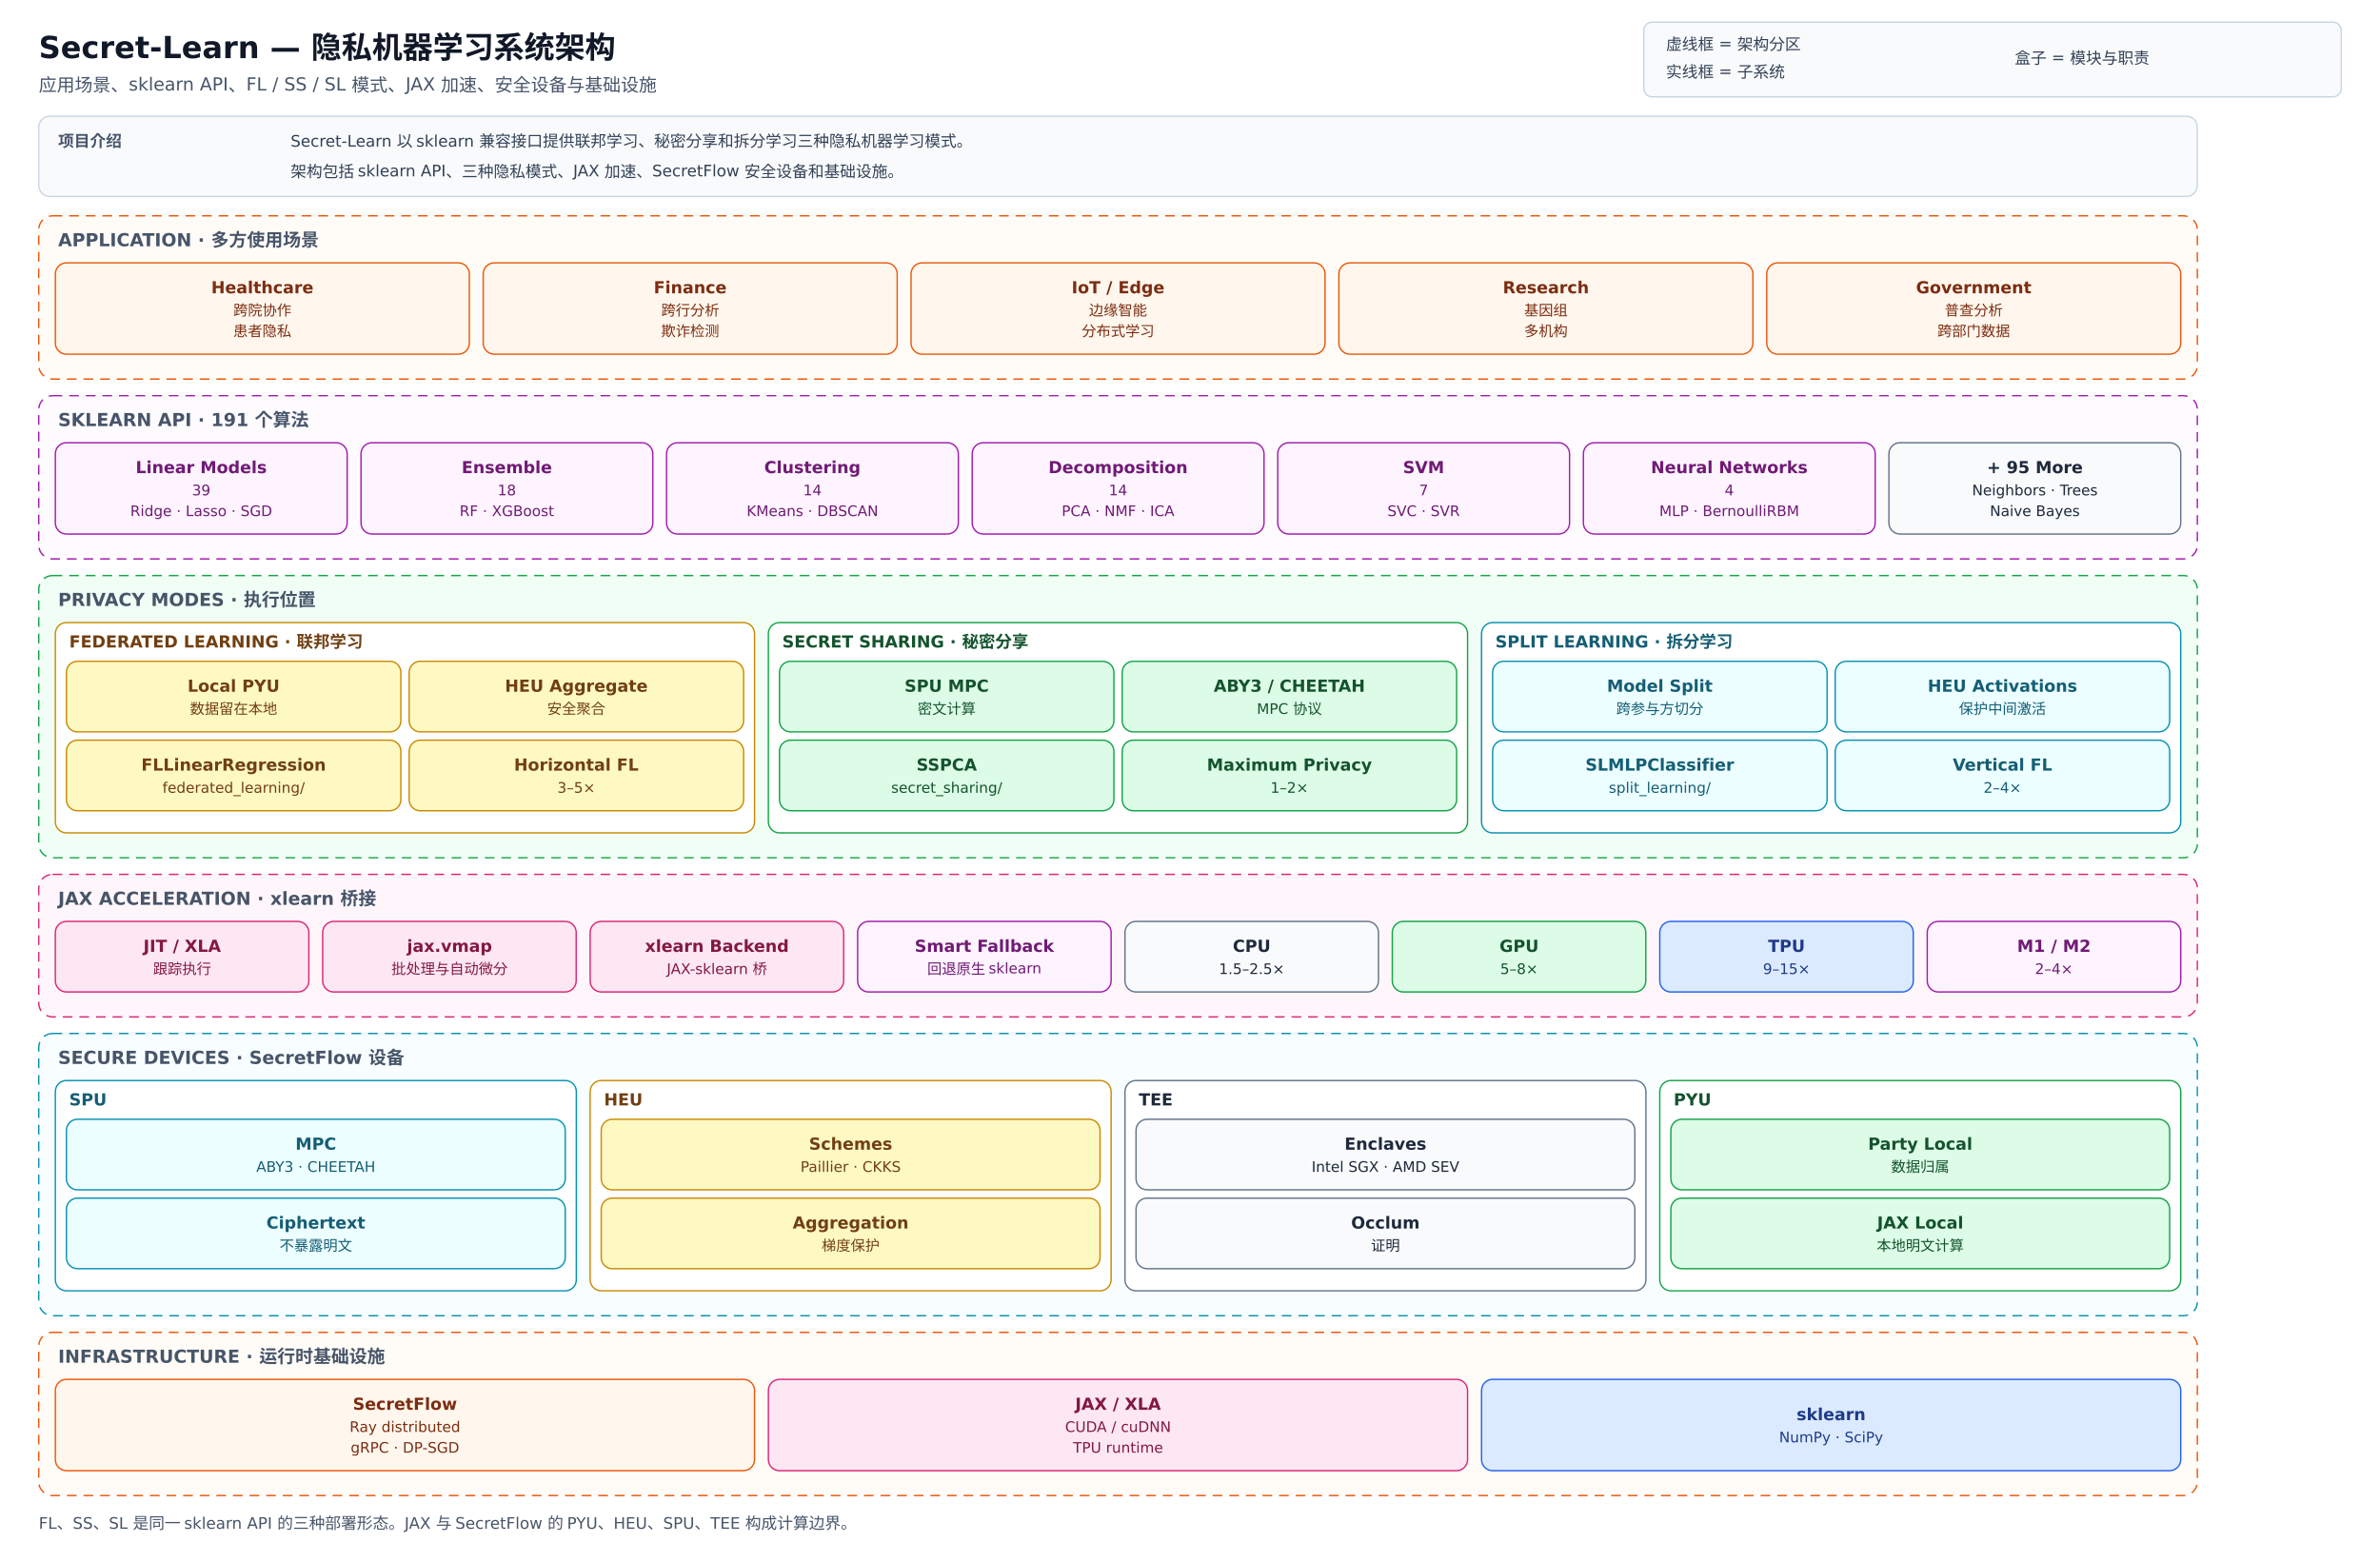
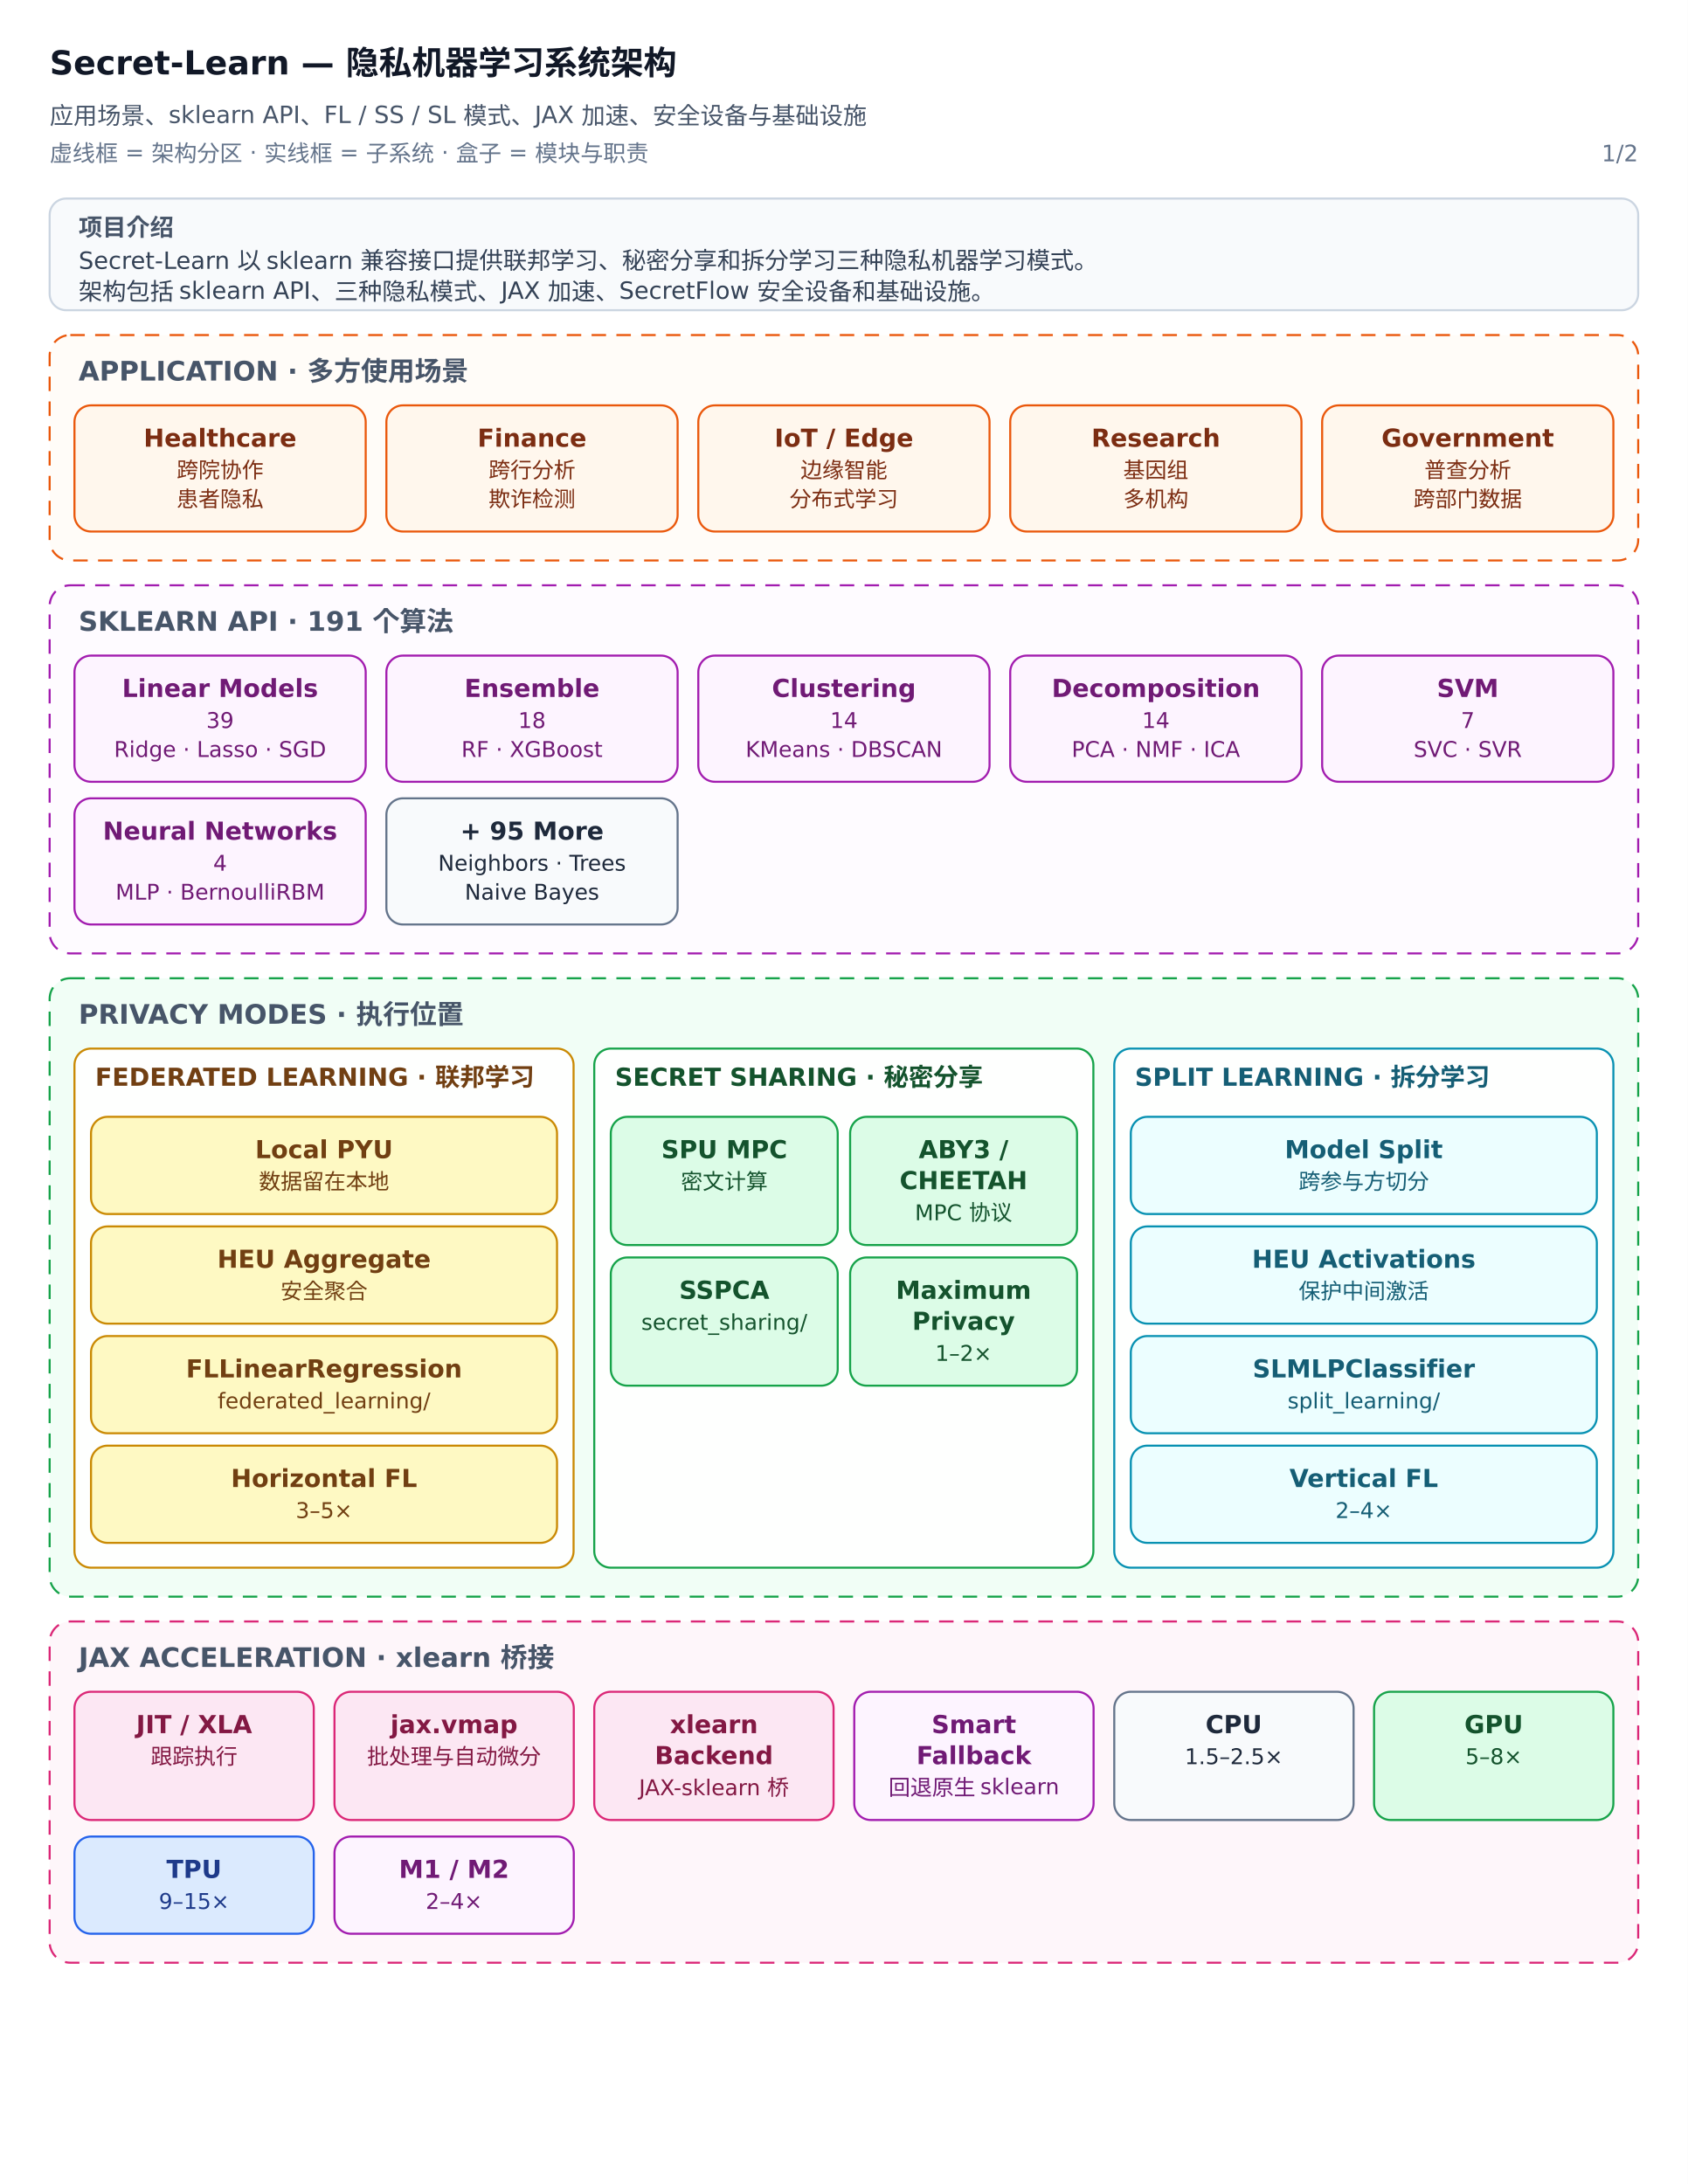
- <svg xmlns="http://www.w3.org/2000/svg" viewBox="0 0 1720 1129" font-family="WenQuanYi Micro Hei, DejaVu Sans, sans-serif">
-   <rect x="0" y="0" width="1720" height="1129" fill="#ffffff" />
-   <text x="28" y="42" font-size="22" fill="#111827" font-weight="700" text-anchor="start">Secret-Learn — 隐私机器学习系统架构</text>
-   <text x="28" y="66" font-size="13" fill="#475569" font-weight="400" text-anchor="start">应用场景、sklearn API、FL / SS / SL 模式、JAX 加速、安全设备与基础设施</text>
-   <rect x="1188" y="16" width="504" height="54" rx="6" fill="#f8fafc" stroke="#cbd5e1" />
-   <text x="1204" y="36" font-size="11.5" fill="#334155" font-weight="400" text-anchor="start">虚线框 = 架构分区</text>
-   <text x="1204" y="56" font-size="11.5" fill="#334155" font-weight="400" text-anchor="start">实线框 = 子系统</text>
-   <text x="1456" y="46" font-size="11.5" fill="#334155" font-weight="400" text-anchor="start">盒子 = 模块与职责</text>
-   <rect x="28" y="84" width="1560" height="58" rx="8" fill="#f8fafc" stroke="#cbd5e1" />
-   <text x="42" y="106" font-size="11.5" fill="#475569" font-weight="700" text-anchor="start">项目介绍</text>
-   <text x="210" y="106" font-size="11.5" fill="#334155" font-weight="400" text-anchor="start">Secret-Learn 以 sklearn 兼容接口提供联邦学习、秘密分享和拆分学习三种隐私机器学习模式。</text>
-   <text x="210" y="128" font-size="11.5" fill="#334155" font-weight="400" text-anchor="start">架构包括 sklearn API、三种隐私模式、JAX 加速、SecretFlow 安全设备和基础设施。</text>
-   <rect x="28" y="156" width="1560" height="118" rx="10" fill="#fff7ed" fill-opacity="0.38" stroke="#ea580c" stroke-dasharray="7,5" />
-   <text x="42" y="178" font-size="13" fill="#475569" font-weight="700" text-anchor="start">APPLICATION · 多方使用场景</text>
-   <rect x="40.0" y="190.0" width="299.2" height="66.0" rx="8" fill="#fff7ed" stroke="#ea580c" />
-   <text x="189.6" y="212.0" font-size="12" fill="#7c2d12" font-weight="700" text-anchor="middle">Healthcare</text>
-   <text x="189.6" y="228.0" font-size="10.5" fill="#7c2d12" font-weight="400" text-anchor="middle">跨院协作</text>
-   <text x="189.6" y="243.0" font-size="10.5" fill="#7c2d12" font-weight="400" text-anchor="middle">患者隐私</text>
-   <rect x="349.2" y="190.0" width="299.2" height="66.0" rx="8" fill="#fff7ed" stroke="#ea580c" />
-   <text x="498.8" y="212.0" font-size="12" fill="#7c2d12" font-weight="700" text-anchor="middle">Finance</text>
-   <text x="498.8" y="228.0" font-size="10.5" fill="#7c2d12" font-weight="400" text-anchor="middle">跨行分析</text>
-   <text x="498.8" y="243.0" font-size="10.5" fill="#7c2d12" font-weight="400" text-anchor="middle">欺诈检测</text>
-   <rect x="658.4" y="190.0" width="299.2" height="66.0" rx="8" fill="#fff7ed" stroke="#ea580c" />
-   <text x="808.0" y="212.0" font-size="12" fill="#7c2d12" font-weight="700" text-anchor="middle">IoT / Edge</text>
-   <text x="808.0" y="228.0" font-size="10.5" fill="#7c2d12" font-weight="400" text-anchor="middle">边缘智能</text>
-   <text x="808.0" y="243.0" font-size="10.5" fill="#7c2d12" font-weight="400" text-anchor="middle">分布式学习</text>
-   <rect x="967.6" y="190.0" width="299.2" height="66.0" rx="8" fill="#fff7ed" stroke="#ea580c" />
-   <text x="1117.2" y="212.0" font-size="12" fill="#7c2d12" font-weight="700" text-anchor="middle">Research</text>
-   <text x="1117.2" y="228.0" font-size="10.5" fill="#7c2d12" font-weight="400" text-anchor="middle">基因组</text>
-   <text x="1117.2" y="243.0" font-size="10.5" fill="#7c2d12" font-weight="400" text-anchor="middle">多机构</text>
-   <rect x="1276.8" y="190.0" width="299.2" height="66.0" rx="8" fill="#fff7ed" stroke="#ea580c" />
-   <text x="1426.4" y="212.0" font-size="12" fill="#7c2d12" font-weight="700" text-anchor="middle">Government</text>
-   <text x="1426.4" y="228.0" font-size="10.5" fill="#7c2d12" font-weight="400" text-anchor="middle">普查分析</text>
-   <text x="1426.4" y="243.0" font-size="10.5" fill="#7c2d12" font-weight="400" text-anchor="middle">跨部门数据</text>
-   <rect x="28" y="286" width="1560" height="118" rx="10" fill="#fdf4ff" fill-opacity="0.38" stroke="#a21caf" stroke-dasharray="7,5" />
-   <text x="42" y="308" font-size="13" fill="#475569" font-weight="700" text-anchor="start">SKLEARN API · 191 个算法</text>
-   <rect x="40.0" y="320.0" width="210.9" height="66.0" rx="8" fill="#fdf4ff" stroke="#a21caf" />
-   <text x="145.429" y="342.0" font-size="12" fill="#701a75" font-weight="700" text-anchor="middle">Linear Models</text>
-   <text x="145.429" y="358.0" font-size="10.5" fill="#701a75" font-weight="400" text-anchor="middle">39</text>
-   <text x="145.429" y="373.0" font-size="10.5" fill="#701a75" font-weight="400" text-anchor="middle">Ridge · Lasso · SGD</text>
-   <rect x="260.9" y="320.0" width="210.9" height="66.0" rx="8" fill="#fdf4ff" stroke="#a21caf" />
-   <text x="366.286" y="342.0" font-size="12" fill="#701a75" font-weight="700" text-anchor="middle">Ensemble</text>
-   <text x="366.286" y="358.0" font-size="10.5" fill="#701a75" font-weight="400" text-anchor="middle">18</text>
-   <text x="366.286" y="373.0" font-size="10.5" fill="#701a75" font-weight="400" text-anchor="middle">RF · XGBoost</text>
-   <rect x="481.7" y="320.0" width="210.9" height="66.0" rx="8" fill="#fdf4ff" stroke="#a21caf" />
-   <text x="587.143" y="342.0" font-size="12" fill="#701a75" font-weight="700" text-anchor="middle">Clustering</text>
-   <text x="587.143" y="358.0" font-size="10.5" fill="#701a75" font-weight="400" text-anchor="middle">14</text>
-   <text x="587.143" y="373.0" font-size="10.5" fill="#701a75" font-weight="400" text-anchor="middle">KMeans · DBSCAN</text>
-   <rect x="702.6" y="320.0" width="210.9" height="66.0" rx="8" fill="#fdf4ff" stroke="#a21caf" />
-   <text x="808.0" y="342.0" font-size="12" fill="#701a75" font-weight="700" text-anchor="middle">Decomposition</text>
-   <text x="808.0" y="358.0" font-size="10.5" fill="#701a75" font-weight="400" text-anchor="middle">14</text>
-   <text x="808.0" y="373.0" font-size="10.5" fill="#701a75" font-weight="400" text-anchor="middle">PCA · NMF · ICA</text>
-   <rect x="923.4" y="320.0" width="210.9" height="66.0" rx="8" fill="#fdf4ff" stroke="#a21caf" />
-   <text x="1028.857" y="342.0" font-size="12" fill="#701a75" font-weight="700" text-anchor="middle">SVM</text>
-   <text x="1028.857" y="358.0" font-size="10.5" fill="#701a75" font-weight="400" text-anchor="middle">7</text>
-   <text x="1028.857" y="373.0" font-size="10.5" fill="#701a75" font-weight="400" text-anchor="middle">SVC · SVR</text>
-   <rect x="1144.3" y="320.0" width="210.9" height="66.0" rx="8" fill="#fdf4ff" stroke="#a21caf" />
-   <text x="1249.714" y="342.0" font-size="12" fill="#701a75" font-weight="700" text-anchor="middle">Neural Networks</text>
-   <text x="1249.714" y="358.0" font-size="10.5" fill="#701a75" font-weight="400" text-anchor="middle">4</text>
-   <text x="1249.714" y="373.0" font-size="10.5" fill="#701a75" font-weight="400" text-anchor="middle">MLP · BernoulliRBM</text>
-   <rect x="1365.1" y="320.0" width="210.9" height="66.0" rx="8" fill="#f8fafc" stroke="#64748b" />
-   <text x="1470.571" y="342.0" font-size="12" fill="#1e293b" font-weight="700" text-anchor="middle">+ 95 More</text>
-   <text x="1470.571" y="358.0" font-size="10.5" fill="#1e293b" font-weight="400" text-anchor="middle">Neighbors · Trees</text>
-   <text x="1470.571" y="373.0" font-size="10.5" fill="#1e293b" font-weight="400" text-anchor="middle">Naive Bayes</text>
-   <rect x="28" y="416" width="1560" height="204" rx="10" fill="#dcfce7" fill-opacity="0.38" stroke="#16a34a" stroke-dasharray="7,5" />
-   <text x="42" y="438" font-size="13" fill="#475569" font-weight="700" text-anchor="start">PRIVACY MODES · 执行位置</text>
-   <rect x="40.0" y="450.0" width="505.3" height="152.0" rx="8" fill="#ffffff" fill-opacity="0.94" stroke="#ca8a04" />
-   <text x="50.0" y="468" font-size="12" fill="#713f12" font-weight="700" text-anchor="start">FEDERATED LEARNING · 联邦学习</text>
-   <rect x="48.0" y="478.0" width="241.7" height="51.0" rx="8" fill="#fef9c3" stroke="#ca8a04" />
-   <text x="168.833" y="500.0" font-size="12" fill="#713f12" font-weight="700" text-anchor="middle">Local PYU</text>
-   <text x="168.833" y="516.0" font-size="10.5" fill="#713f12" font-weight="400" text-anchor="middle">数据留在本地</text>
-   <rect x="295.7" y="478.0" width="241.7" height="51.0" rx="8" fill="#fef9c3" stroke="#ca8a04" />
-   <text x="416.5" y="500.0" font-size="12" fill="#713f12" font-weight="700" text-anchor="middle">HEU Aggregate</text>
-   <text x="416.5" y="516.0" font-size="10.5" fill="#713f12" font-weight="400" text-anchor="middle">安全聚合</text>
-   <rect x="48.0" y="535.0" width="241.7" height="51.0" rx="8" fill="#fef9c3" stroke="#ca8a04" />
-   <text x="168.833" y="557.0" font-size="12" fill="#713f12" font-weight="700" text-anchor="middle">FLLinearRegression</text>
-   <text x="168.833" y="573.0" font-size="10.5" fill="#713f12" font-weight="400" text-anchor="middle">federated_learning/</text>
-   <rect x="295.7" y="535.0" width="241.7" height="51.0" rx="8" fill="#fef9c3" stroke="#ca8a04" />
-   <text x="416.5" y="557.0" font-size="12" fill="#713f12" font-weight="700" text-anchor="middle">Horizontal FL</text>
-   <text x="416.5" y="573.0" font-size="10.5" fill="#713f12" font-weight="400" text-anchor="middle">3–5×</text>
-   <rect x="555.3" y="450.0" width="505.3" height="152.0" rx="8" fill="#ffffff" fill-opacity="0.94" stroke="#16a34a" />
-   <text x="565.333" y="468" font-size="12" fill="#14532d" font-weight="700" text-anchor="start">SECRET SHARING · 秘密分享</text>
-   <rect x="563.3" y="478.0" width="241.7" height="51.0" rx="8" fill="#dcfce7" stroke="#16a34a" />
-   <text x="684.167" y="500.0" font-size="12" fill="#14532d" font-weight="700" text-anchor="middle">SPU MPC</text>
-   <text x="684.167" y="516.0" font-size="10.5" fill="#14532d" font-weight="400" text-anchor="middle">密文计算</text>
-   <rect x="811.0" y="478.0" width="241.7" height="51.0" rx="8" fill="#dcfce7" stroke="#16a34a" />
-   <text x="931.833" y="500.0" font-size="12" fill="#14532d" font-weight="700" text-anchor="middle">ABY3 / CHEETAH</text>
-   <text x="931.833" y="516.0" font-size="10.5" fill="#14532d" font-weight="400" text-anchor="middle">MPC 协议</text>
-   <rect x="563.3" y="535.0" width="241.7" height="51.0" rx="8" fill="#dcfce7" stroke="#16a34a" />
-   <text x="684.167" y="557.0" font-size="12" fill="#14532d" font-weight="700" text-anchor="middle">SSPCA</text>
-   <text x="684.167" y="573.0" font-size="10.5" fill="#14532d" font-weight="400" text-anchor="middle">secret_sharing/</text>
-   <rect x="811.0" y="535.0" width="241.7" height="51.0" rx="8" fill="#dcfce7" stroke="#16a34a" />
-   <text x="931.833" y="557.0" font-size="12" fill="#14532d" font-weight="700" text-anchor="middle">Maximum Privacy</text>
-   <text x="931.833" y="573.0" font-size="10.5" fill="#14532d" font-weight="400" text-anchor="middle">1–2×</text>
-   <rect x="1070.7" y="450.0" width="505.3" height="152.0" rx="8" fill="#ffffff" fill-opacity="0.94" stroke="#0891b2" />
-   <text x="1080.667" y="468" font-size="12" fill="#155e75" font-weight="700" text-anchor="start">SPLIT LEARNING · 拆分学习</text>
-   <rect x="1078.7" y="478.0" width="241.7" height="51.0" rx="8" fill="#ecfeff" stroke="#0891b2" />
-   <text x="1199.5" y="500.0" font-size="12" fill="#155e75" font-weight="700" text-anchor="middle">Model Split</text>
-   <text x="1199.5" y="516.0" font-size="10.5" fill="#155e75" font-weight="400" text-anchor="middle">跨参与方切分</text>
-   <rect x="1326.3" y="478.0" width="241.7" height="51.0" rx="8" fill="#ecfeff" stroke="#0891b2" />
-   <text x="1447.167" y="500.0" font-size="12" fill="#155e75" font-weight="700" text-anchor="middle">HEU Activations</text>
-   <text x="1447.167" y="516.0" font-size="10.5" fill="#155e75" font-weight="400" text-anchor="middle">保护中间激活</text>
-   <rect x="1078.7" y="535.0" width="241.7" height="51.0" rx="8" fill="#ecfeff" stroke="#0891b2" />
-   <text x="1199.5" y="557.0" font-size="12" fill="#155e75" font-weight="700" text-anchor="middle">SLMLPClassifier</text>
-   <text x="1199.5" y="573.0" font-size="10.5" fill="#155e75" font-weight="400" text-anchor="middle">split_learning/</text>
-   <rect x="1326.3" y="535.0" width="241.7" height="51.0" rx="8" fill="#ecfeff" stroke="#0891b2" />
-   <text x="1447.167" y="557.0" font-size="12" fill="#155e75" font-weight="700" text-anchor="middle">Vertical FL</text>
-   <text x="1447.167" y="573.0" font-size="10.5" fill="#155e75" font-weight="400" text-anchor="middle">2–4×</text>
-   <rect x="28" y="632" width="1560" height="103" rx="10" fill="#fce7f3" fill-opacity="0.38" stroke="#db2777" stroke-dasharray="7,5" />
-   <text x="42" y="654" font-size="13" fill="#475569" font-weight="700" text-anchor="start">JAX ACCELERATION · xlearn 桥接</text>
-   <rect x="40.0" y="666.0" width="183.2" height="51.0" rx="8" fill="#fce7f3" stroke="#db2777" />
-   <text x="131.625" y="688.0" font-size="12" fill="#831843" font-weight="700" text-anchor="middle">JIT / XLA</text>
-   <text x="131.625" y="704.0" font-size="10.5" fill="#831843" font-weight="400" text-anchor="middle">跟踪执行</text>
-   <rect x="233.2" y="666.0" width="183.2" height="51.0" rx="8" fill="#fce7f3" stroke="#db2777" />
-   <text x="324.875" y="688.0" font-size="12" fill="#831843" font-weight="700" text-anchor="middle">jax.vmap</text>
-   <text x="324.875" y="704.0" font-size="10.5" fill="#831843" font-weight="400" text-anchor="middle">批处理与自动微分</text>
-   <rect x="426.5" y="666.0" width="183.2" height="51.0" rx="8" fill="#fce7f3" stroke="#db2777" />
-   <text x="518.125" y="688.0" font-size="12" fill="#831843" font-weight="700" text-anchor="middle">xlearn Backend</text>
-   <text x="518.125" y="704.0" font-size="10.5" fill="#831843" font-weight="400" text-anchor="middle">JAX-sklearn 桥</text>
-   <rect x="619.8" y="666.0" width="183.2" height="51.0" rx="8" fill="#fdf4ff" stroke="#a21caf" />
-   <text x="711.375" y="688.0" font-size="12" fill="#701a75" font-weight="700" text-anchor="middle">Smart Fallback</text>
-   <text x="711.375" y="704.0" font-size="10.5" fill="#701a75" font-weight="400" text-anchor="middle">回退原生 sklearn</text>
-   <rect x="813.0" y="666.0" width="183.2" height="51.0" rx="8" fill="#f8fafc" stroke="#64748b" />
-   <text x="904.625" y="688.0" font-size="12" fill="#1e293b" font-weight="700" text-anchor="middle">CPU</text>
-   <text x="904.625" y="704.0" font-size="10.5" fill="#1e293b" font-weight="400" text-anchor="middle">1.5–2.5×</text>
-   <rect x="1006.2" y="666.0" width="183.2" height="51.0" rx="8" fill="#dcfce7" stroke="#16a34a" />
-   <text x="1097.875" y="688.0" font-size="12" fill="#14532d" font-weight="700" text-anchor="middle">GPU</text>
-   <text x="1097.875" y="704.0" font-size="10.5" fill="#14532d" font-weight="400" text-anchor="middle">5–8×</text>
-   <rect x="1199.5" y="666.0" width="183.2" height="51.0" rx="8" fill="#dbeafe" stroke="#2563eb" />
-   <text x="1291.125" y="688.0" font-size="12" fill="#1e3a8a" font-weight="700" text-anchor="middle">TPU</text>
-   <text x="1291.125" y="704.0" font-size="10.5" fill="#1e3a8a" font-weight="400" text-anchor="middle">9–15×</text>
-   <rect x="1392.8" y="666.0" width="183.2" height="51.0" rx="8" fill="#fdf4ff" stroke="#a21caf" />
-   <text x="1484.375" y="688.0" font-size="12" fill="#701a75" font-weight="700" text-anchor="middle">M1 / M2</text>
-   <text x="1484.375" y="704.0" font-size="10.5" fill="#701a75" font-weight="400" text-anchor="middle">2–4×</text>
-   <rect x="28" y="747" width="1560" height="204" rx="10" fill="#ecfeff" fill-opacity="0.38" stroke="#0891b2" stroke-dasharray="7,5" />
-   <text x="42" y="769" font-size="13" fill="#475569" font-weight="700" text-anchor="start">SECURE DEVICES · SecretFlow 设备</text>
-   <rect x="40.0" y="781.0" width="376.5" height="152.0" rx="8" fill="#ffffff" fill-opacity="0.94" stroke="#0891b2" />
-   <text x="50.0" y="799" font-size="12" fill="#155e75" font-weight="700" text-anchor="start">SPU</text>
-   <rect x="48.0" y="809.0" width="360.5" height="51.0" rx="8" fill="#ecfeff" stroke="#0891b2" />
-   <text x="228.25" y="831.0" font-size="12" fill="#155e75" font-weight="700" text-anchor="middle">MPC</text>
-   <text x="228.25" y="847.0" font-size="10.5" fill="#155e75" font-weight="400" text-anchor="middle">ABY3 · CHEETAH</text>
-   <rect x="48.0" y="866.0" width="360.5" height="51.0" rx="8" fill="#ecfeff" stroke="#0891b2" />
-   <text x="228.25" y="888.0" font-size="12" fill="#155e75" font-weight="700" text-anchor="middle">Ciphertext</text>
-   <text x="228.25" y="904.0" font-size="10.5" fill="#155e75" font-weight="400" text-anchor="middle">不暴露明文</text>
-   <rect x="426.5" y="781.0" width="376.5" height="152.0" rx="8" fill="#ffffff" fill-opacity="0.94" stroke="#ca8a04" />
-   <text x="436.5" y="799" font-size="12" fill="#713f12" font-weight="700" text-anchor="start">HEU</text>
-   <rect x="434.5" y="809.0" width="360.5" height="51.0" rx="8" fill="#fef9c3" stroke="#ca8a04" />
-   <text x="614.75" y="831.0" font-size="12" fill="#713f12" font-weight="700" text-anchor="middle">Schemes</text>
-   <text x="614.75" y="847.0" font-size="10.5" fill="#713f12" font-weight="400" text-anchor="middle">Paillier · CKKS</text>
-   <rect x="434.5" y="866.0" width="360.5" height="51.0" rx="8" fill="#fef9c3" stroke="#ca8a04" />
-   <text x="614.75" y="888.0" font-size="12" fill="#713f12" font-weight="700" text-anchor="middle">Aggregation</text>
-   <text x="614.75" y="904.0" font-size="10.5" fill="#713f12" font-weight="400" text-anchor="middle">梯度保护</text>
-   <rect x="813.0" y="781.0" width="376.5" height="152.0" rx="8" fill="#ffffff" fill-opacity="0.94" stroke="#64748b" />
-   <text x="823.0" y="799" font-size="12" fill="#1e293b" font-weight="700" text-anchor="start">TEE</text>
-   <rect x="821.0" y="809.0" width="360.5" height="51.0" rx="8" fill="#f8fafc" stroke="#64748b" />
-   <text x="1001.25" y="831.0" font-size="12" fill="#1e293b" font-weight="700" text-anchor="middle">Enclaves</text>
-   <text x="1001.25" y="847.0" font-size="10.5" fill="#1e293b" font-weight="400" text-anchor="middle">Intel SGX · AMD SEV</text>
-   <rect x="821.0" y="866.0" width="360.5" height="51.0" rx="8" fill="#f8fafc" stroke="#64748b" />
-   <text x="1001.25" y="888.0" font-size="12" fill="#1e293b" font-weight="700" text-anchor="middle">Occlum</text>
-   <text x="1001.25" y="904.0" font-size="10.5" fill="#1e293b" font-weight="400" text-anchor="middle">证明</text>
-   <rect x="1199.5" y="781.0" width="376.5" height="152.0" rx="8" fill="#ffffff" fill-opacity="0.94" stroke="#16a34a" />
-   <text x="1209.5" y="799" font-size="12" fill="#14532d" font-weight="700" text-anchor="start">PYU</text>
-   <rect x="1207.5" y="809.0" width="360.5" height="51.0" rx="8" fill="#dcfce7" stroke="#16a34a" />
-   <text x="1387.75" y="831.0" font-size="12" fill="#14532d" font-weight="700" text-anchor="middle">Party Local</text>
-   <text x="1387.75" y="847.0" font-size="10.5" fill="#14532d" font-weight="400" text-anchor="middle">数据归属</text>
-   <rect x="1207.5" y="866.0" width="360.5" height="51.0" rx="8" fill="#dcfce7" stroke="#16a34a" />
-   <text x="1387.75" y="888.0" font-size="12" fill="#14532d" font-weight="700" text-anchor="middle">JAX Local</text>
-   <text x="1387.75" y="904.0" font-size="10.5" fill="#14532d" font-weight="400" text-anchor="middle">本地明文计算</text>
-   <rect x="28" y="963" width="1560" height="118" rx="10" fill="#fff7ed" fill-opacity="0.38" stroke="#ea580c" stroke-dasharray="7,5" />
-   <text x="42" y="985" font-size="13" fill="#475569" font-weight="700" text-anchor="start">INFRASTRUCTURE · 运行时基础设施</text>
-   <rect x="40.0" y="997.0" width="505.3" height="66.0" rx="8" fill="#fff7ed" stroke="#ea580c" />
-   <text x="292.667" y="1019.0" font-size="12" fill="#7c2d12" font-weight="700" text-anchor="middle">SecretFlow</text>
-   <text x="292.667" y="1035.0" font-size="10.5" fill="#7c2d12" font-weight="400" text-anchor="middle">Ray distributed</text>
-   <text x="292.667" y="1050.0" font-size="10.5" fill="#7c2d12" font-weight="400" text-anchor="middle">gRPC · DP-SGD</text>
-   <rect x="555.3" y="997.0" width="505.3" height="66.0" rx="8" fill="#fce7f3" stroke="#db2777" />
-   <text x="808" y="1019.0" font-size="12" fill="#831843" font-weight="700" text-anchor="middle">JAX / XLA</text>
-   <text x="808" y="1035.0" font-size="10.5" fill="#831843" font-weight="400" text-anchor="middle">CUDA / cuDNN</text>
-   <text x="808" y="1050.0" font-size="10.5" fill="#831843" font-weight="400" text-anchor="middle">TPU runtime</text>
-   <rect x="1070.7" y="997.0" width="505.3" height="66.0" rx="8" fill="#dbeafe" stroke="#2563eb" />
-   <text x="1323.333" y="1026.5" font-size="12" fill="#1e3a8a" font-weight="700" text-anchor="middle">sklearn</text>
-   <text x="1323.333" y="1042.5" font-size="10.5" fill="#1e3a8a" font-weight="400" text-anchor="middle">NumPy · SciPy</text>
-   <text x="28" y="1105" font-size="11.5" fill="#475569" font-weight="400" text-anchor="start">FL、SS、SL 是同一 sklearn API 的三种部署形态。JAX 与 SecretFlow 的 PYU、HEU、SPU、TEE 构成计算边界。</text>
+ <svg xmlns="http://www.w3.org/2000/svg" width="8.5in" height="11in" viewBox="0 0 816 1056" font-family="WenQuanYi Micro Hei, DejaVu Sans, sans-serif">
+   <rect x="0" y="0" width="816" height="1056" fill="#ffffff" />
+   <text x="24" y="36" font-size="16" fill="#111827" font-weight="700" text-anchor="start">Secret-Learn — 隐私机器学习系统架构</text>
+   <text x="24" y="60" font-size="11.5" fill="#475569" font-weight="400" text-anchor="start">应用场景、sklearn API、FL / SS / SL 模式、JAX 加速、安全设备与基础设施</text>
+   <text x="24" y="78" font-size="11" fill="#64748b" font-weight="400" text-anchor="start">虚线框 = 架构分区 · 实线框 = 子系统 · 盒子 = 模块与职责</text>
+   <text x="792" y="78" font-size="11" fill="#64748b" font-weight="400" text-anchor="end">1/2</text>
+   <rect x="24" y="96" width="768" height="54" rx="8" fill="#f8fafc" stroke="#cbd5e1" />
+   <text x="38" y="114" font-size="11.5" fill="#475569" font-weight="700" text-anchor="start">项目介绍</text>
+   <text x="38" y="130" font-size="11.5" fill="#334155" font-weight="400" text-anchor="start">Secret-Learn 以 sklearn 兼容接口提供联邦学习、秘密分享和拆分学习三种隐私机器学习模式。</text>
+   <text x="38" y="145" font-size="11.5" fill="#334155" font-weight="400" text-anchor="start">架构包括 sklearn API、三种隐私模式、JAX 加速、SecretFlow 安全设备和基础设施。</text>
+   <rect x="24" y="162" width="768" height="109" rx="10" fill="#fff7ed" fill-opacity="0.38" stroke="#ea580c" stroke-dasharray="7,5" />
+   <text x="38" y="184" font-size="13" fill="#475569" font-weight="700" text-anchor="start">APPLICATION · 多方使用场景</text>
+   <rect x="36.0" y="196.0" width="140.8" height="61.0" rx="8" fill="#fff7ed" stroke="#ea580c" />
+   <text x="106.4" y="216" font-size="12" fill="#7c2d12" font-weight="700" text-anchor="middle">Healthcare</text>
+   <text x="106.4" y="231" font-size="10.5" fill="#7c2d12" font-weight="400" text-anchor="middle">跨院协作</text>
+   <text x="106.4" y="245" font-size="10.5" fill="#7c2d12" font-weight="400" text-anchor="middle">患者隐私</text>
+   <rect x="186.8" y="196.0" width="140.8" height="61.0" rx="8" fill="#fff7ed" stroke="#ea580c" />
+   <text x="257.2" y="216" font-size="12" fill="#7c2d12" font-weight="700" text-anchor="middle">Finance</text>
+   <text x="257.2" y="231" font-size="10.5" fill="#7c2d12" font-weight="400" text-anchor="middle">跨行分析</text>
+   <text x="257.2" y="245" font-size="10.5" fill="#7c2d12" font-weight="400" text-anchor="middle">欺诈检测</text>
+   <rect x="337.6" y="196.0" width="140.8" height="61.0" rx="8" fill="#fff7ed" stroke="#ea580c" />
+   <text x="408.0" y="216" font-size="12" fill="#7c2d12" font-weight="700" text-anchor="middle">IoT / Edge</text>
+   <text x="408.0" y="231" font-size="10.5" fill="#7c2d12" font-weight="400" text-anchor="middle">边缘智能</text>
+   <text x="408.0" y="245" font-size="10.5" fill="#7c2d12" font-weight="400" text-anchor="middle">分布式学习</text>
+   <rect x="488.4" y="196.0" width="140.8" height="61.0" rx="8" fill="#fff7ed" stroke="#ea580c" />
+   <text x="558.8" y="216" font-size="12" fill="#7c2d12" font-weight="700" text-anchor="middle">Research</text>
+   <text x="558.8" y="231" font-size="10.5" fill="#7c2d12" font-weight="400" text-anchor="middle">基因组</text>
+   <text x="558.8" y="245" font-size="10.5" fill="#7c2d12" font-weight="400" text-anchor="middle">多机构</text>
+   <rect x="639.2" y="196.0" width="140.8" height="61.0" rx="8" fill="#fff7ed" stroke="#ea580c" />
+   <text x="709.6" y="216" font-size="12" fill="#7c2d12" font-weight="700" text-anchor="middle">Government</text>
+   <text x="709.6" y="231" font-size="10.5" fill="#7c2d12" font-weight="400" text-anchor="middle">普查分析</text>
+   <text x="709.6" y="245" font-size="10.5" fill="#7c2d12" font-weight="400" text-anchor="middle">跨部门数据</text>
+   <rect x="24" y="283" width="768" height="178" rx="10" fill="#fdf4ff" fill-opacity="0.38" stroke="#a21caf" stroke-dasharray="7,5" />
+   <text x="38" y="305" font-size="13" fill="#475569" font-weight="700" text-anchor="start">SKLEARN API · 191 个算法</text>
+   <rect x="36.0" y="317.0" width="140.8" height="61.0" rx="8" fill="#fdf4ff" stroke="#a21caf" />
+   <text x="106.4" y="337" font-size="12" fill="#701a75" font-weight="700" text-anchor="middle">Linear Models</text>
+   <text x="106.4" y="352" font-size="10.5" fill="#701a75" font-weight="400" text-anchor="middle">39</text>
+   <text x="106.4" y="366" font-size="10.5" fill="#701a75" font-weight="400" text-anchor="middle">Ridge · Lasso · SGD</text>
+   <rect x="186.8" y="317.0" width="140.8" height="61.0" rx="8" fill="#fdf4ff" stroke="#a21caf" />
+   <text x="257.2" y="337" font-size="12" fill="#701a75" font-weight="700" text-anchor="middle">Ensemble</text>
+   <text x="257.2" y="352" font-size="10.5" fill="#701a75" font-weight="400" text-anchor="middle">18</text>
+   <text x="257.2" y="366" font-size="10.5" fill="#701a75" font-weight="400" text-anchor="middle">RF · XGBoost</text>
+   <rect x="337.6" y="317.0" width="140.8" height="61.0" rx="8" fill="#fdf4ff" stroke="#a21caf" />
+   <text x="408.0" y="337" font-size="12" fill="#701a75" font-weight="700" text-anchor="middle">Clustering</text>
+   <text x="408.0" y="352" font-size="10.5" fill="#701a75" font-weight="400" text-anchor="middle">14</text>
+   <text x="408.0" y="366" font-size="10.5" fill="#701a75" font-weight="400" text-anchor="middle">KMeans · DBSCAN</text>
+   <rect x="488.4" y="317.0" width="140.8" height="61.0" rx="8" fill="#fdf4ff" stroke="#a21caf" />
+   <text x="558.8" y="337" font-size="12" fill="#701a75" font-weight="700" text-anchor="middle">Decomposition</text>
+   <text x="558.8" y="352" font-size="10.5" fill="#701a75" font-weight="400" text-anchor="middle">14</text>
+   <text x="558.8" y="366" font-size="10.5" fill="#701a75" font-weight="400" text-anchor="middle">PCA · NMF · ICA</text>
+   <rect x="639.2" y="317.0" width="140.8" height="61.0" rx="8" fill="#fdf4ff" stroke="#a21caf" />
+   <text x="709.6" y="337" font-size="12" fill="#701a75" font-weight="700" text-anchor="middle">SVM</text>
+   <text x="709.6" y="352" font-size="10.5" fill="#701a75" font-weight="400" text-anchor="middle">7</text>
+   <text x="709.6" y="366" font-size="10.5" fill="#701a75" font-weight="400" text-anchor="middle">SVC · SVR</text>
+   <rect x="36.0" y="386.0" width="140.8" height="61.0" rx="8" fill="#fdf4ff" stroke="#a21caf" />
+   <text x="106.4" y="406" font-size="12" fill="#701a75" font-weight="700" text-anchor="middle">Neural Networks</text>
+   <text x="106.4" y="421" font-size="10.5" fill="#701a75" font-weight="400" text-anchor="middle">4</text>
+   <text x="106.4" y="435" font-size="10.5" fill="#701a75" font-weight="400" text-anchor="middle">MLP · BernoulliRBM</text>
+   <rect x="186.8" y="386.0" width="140.8" height="61.0" rx="8" fill="#f8fafc" stroke="#64748b" />
+   <text x="257.2" y="406" font-size="12" fill="#1e293b" font-weight="700" text-anchor="middle">+ 95 More</text>
+   <text x="257.2" y="421" font-size="10.5" fill="#1e293b" font-weight="400" text-anchor="middle">Neighbors · Trees</text>
+   <text x="257.2" y="435" font-size="10.5" fill="#1e293b" font-weight="400" text-anchor="middle">Naive Bayes</text>
+   <rect x="24" y="473" width="768" height="299" rx="10" fill="#dcfce7" fill-opacity="0.38" stroke="#16a34a" stroke-dasharray="7,5" />
+   <text x="38" y="495" font-size="13" fill="#475569" font-weight="700" text-anchor="start">PRIVACY MODES · 执行位置</text>
+   <rect x="36.0" y="507.0" width="241.3" height="251.0" rx="8" fill="#ffffff" fill-opacity="0.94" stroke="#ca8a04" />
+   <text x="46.0" y="525" font-size="12" fill="#713f12" font-weight="700" text-anchor="start">FEDERATED LEARNING · 联邦学习</text>
+   <rect x="44.0" y="540.0" width="225.3" height="47.0" rx="8" fill="#fef9c3" stroke="#ca8a04" />
+   <text x="156.667" y="560" font-size="12" fill="#713f12" font-weight="700" text-anchor="middle">Local PYU</text>
+   <text x="156.667" y="575" font-size="10.5" fill="#713f12" font-weight="400" text-anchor="middle">数据留在本地</text>
+   <rect x="44.0" y="593.0" width="225.3" height="47.0" rx="8" fill="#fef9c3" stroke="#ca8a04" />
+   <text x="156.667" y="613" font-size="12" fill="#713f12" font-weight="700" text-anchor="middle">HEU Aggregate</text>
+   <text x="156.667" y="628" font-size="10.5" fill="#713f12" font-weight="400" text-anchor="middle">安全聚合</text>
+   <rect x="44.0" y="646.0" width="225.3" height="47.0" rx="8" fill="#fef9c3" stroke="#ca8a04" />
+   <text x="156.667" y="666" font-size="12" fill="#713f12" font-weight="700" text-anchor="middle">FLLinearRegression</text>
+   <text x="156.667" y="681" font-size="10.5" fill="#713f12" font-weight="400" text-anchor="middle">federated_learning/</text>
+   <rect x="44.0" y="699.0" width="225.3" height="47.0" rx="8" fill="#fef9c3" stroke="#ca8a04" />
+   <text x="156.667" y="719" font-size="12" fill="#713f12" font-weight="700" text-anchor="middle">Horizontal FL</text>
+   <text x="156.667" y="734" font-size="10.5" fill="#713f12" font-weight="400" text-anchor="middle">3–5×</text>
+   <rect x="287.3" y="507.0" width="241.3" height="251.0" rx="8" fill="#ffffff" fill-opacity="0.94" stroke="#16a34a" />
+   <text x="297.333" y="525" font-size="12" fill="#14532d" font-weight="700" text-anchor="start">SECRET SHARING · 秘密分享</text>
+   <rect x="295.3" y="540.0" width="109.7" height="62.0" rx="8" fill="#dcfce7" stroke="#16a34a" />
+   <text x="350.167" y="560" font-size="12" fill="#14532d" font-weight="700" text-anchor="middle">SPU MPC</text>
+   <text x="350.167" y="575" font-size="10.5" fill="#14532d" font-weight="400" text-anchor="middle">密文计算</text>
+   <rect x="411.0" y="540.0" width="109.7" height="62.0" rx="8" fill="#dcfce7" stroke="#16a34a" />
+   <text x="465.833" y="560" font-size="12" fill="#14532d" font-weight="700" text-anchor="middle">ABY3 /</text>
+   <text x="465.833" y="575" font-size="12" fill="#14532d" font-weight="700" text-anchor="middle">CHEETAH</text>
+   <text x="465.833" y="590" font-size="10.5" fill="#14532d" font-weight="400" text-anchor="middle">MPC 协议</text>
+   <rect x="295.3" y="608.0" width="109.7" height="62.0" rx="8" fill="#dcfce7" stroke="#16a34a" />
+   <text x="350.167" y="628" font-size="12" fill="#14532d" font-weight="700" text-anchor="middle">SSPCA</text>
+   <text x="350.167" y="643" font-size="10.5" fill="#14532d" font-weight="400" text-anchor="middle">secret_sharing/</text>
+   <rect x="411.0" y="608.0" width="109.7" height="62.0" rx="8" fill="#dcfce7" stroke="#16a34a" />
+   <text x="465.833" y="628" font-size="12" fill="#14532d" font-weight="700" text-anchor="middle">Maximum</text>
+   <text x="465.833" y="643" font-size="12" fill="#14532d" font-weight="700" text-anchor="middle">Privacy</text>
+   <text x="465.833" y="658" font-size="10.5" fill="#14532d" font-weight="400" text-anchor="middle">1–2×</text>
+   <rect x="538.7" y="507.0" width="241.3" height="251.0" rx="8" fill="#ffffff" fill-opacity="0.94" stroke="#0891b2" />
+   <text x="548.667" y="525" font-size="12" fill="#155e75" font-weight="700" text-anchor="start">SPLIT LEARNING · 拆分学习</text>
+   <rect x="546.7" y="540.0" width="225.3" height="47.0" rx="8" fill="#ecfeff" stroke="#0891b2" />
+   <text x="659.333" y="560" font-size="12" fill="#155e75" font-weight="700" text-anchor="middle">Model Split</text>
+   <text x="659.333" y="575" font-size="10.5" fill="#155e75" font-weight="400" text-anchor="middle">跨参与方切分</text>
+   <rect x="546.7" y="593.0" width="225.3" height="47.0" rx="8" fill="#ecfeff" stroke="#0891b2" />
+   <text x="659.333" y="613" font-size="12" fill="#155e75" font-weight="700" text-anchor="middle">HEU Activations</text>
+   <text x="659.333" y="628" font-size="10.5" fill="#155e75" font-weight="400" text-anchor="middle">保护中间激活</text>
+   <rect x="546.7" y="646.0" width="225.3" height="47.0" rx="8" fill="#ecfeff" stroke="#0891b2" />
+   <text x="659.333" y="666" font-size="12" fill="#155e75" font-weight="700" text-anchor="middle">SLMLPClassifier</text>
+   <text x="659.333" y="681" font-size="10.5" fill="#155e75" font-weight="400" text-anchor="middle">split_learning/</text>
+   <rect x="546.7" y="699.0" width="225.3" height="47.0" rx="8" fill="#ecfeff" stroke="#0891b2" />
+   <text x="659.333" y="719" font-size="12" fill="#155e75" font-weight="700" text-anchor="middle">Vertical FL</text>
+   <text x="659.333" y="734" font-size="10.5" fill="#155e75" font-weight="400" text-anchor="middle">2–4×</text>
+   <rect x="24" y="784" width="768" height="165" rx="10" fill="#fce7f3" fill-opacity="0.38" stroke="#db2777" stroke-dasharray="7,5" />
+   <text x="38" y="806" font-size="13" fill="#475569" font-weight="700" text-anchor="start">JAX ACCELERATION · xlearn 桥接</text>
+   <rect x="36.0" y="818.0" width="115.7" height="62.0" rx="8" fill="#fce7f3" stroke="#db2777" />
+   <text x="93.833" y="838" font-size="12" fill="#831843" font-weight="700" text-anchor="middle">JIT / XLA</text>
+   <text x="93.833" y="853" font-size="10.5" fill="#831843" font-weight="400" text-anchor="middle">跟踪执行</text>
+   <rect x="161.7" y="818.0" width="115.7" height="62.0" rx="8" fill="#fce7f3" stroke="#db2777" />
+   <text x="219.5" y="838" font-size="12" fill="#831843" font-weight="700" text-anchor="middle">jax.vmap</text>
+   <text x="219.5" y="853" font-size="10.5" fill="#831843" font-weight="400" text-anchor="middle">批处理与自动微分</text>
+   <rect x="287.3" y="818.0" width="115.7" height="62.0" rx="8" fill="#fce7f3" stroke="#db2777" />
+   <text x="345.167" y="838" font-size="12" fill="#831843" font-weight="700" text-anchor="middle">xlearn</text>
+   <text x="345.167" y="853" font-size="12" fill="#831843" font-weight="700" text-anchor="middle">Backend</text>
+   <text x="345.167" y="868" font-size="10.5" fill="#831843" font-weight="400" text-anchor="middle">JAX-sklearn 桥</text>
+   <rect x="413.0" y="818.0" width="115.7" height="62.0" rx="8" fill="#fdf4ff" stroke="#a21caf" />
+   <text x="470.833" y="838" font-size="12" fill="#701a75" font-weight="700" text-anchor="middle">Smart</text>
+   <text x="470.833" y="853" font-size="12" fill="#701a75" font-weight="700" text-anchor="middle">Fallback</text>
+   <text x="470.833" y="868" font-size="10.5" fill="#701a75" font-weight="400" text-anchor="middle">回退原生 sklearn</text>
+   <rect x="538.7" y="818.0" width="115.7" height="62.0" rx="8" fill="#f8fafc" stroke="#64748b" />
+   <text x="596.5" y="838" font-size="12" fill="#1e293b" font-weight="700" text-anchor="middle">CPU</text>
+   <text x="596.5" y="853" font-size="10.5" fill="#1e293b" font-weight="400" text-anchor="middle">1.5–2.5×</text>
+   <rect x="664.3" y="818.0" width="115.7" height="62.0" rx="8" fill="#dcfce7" stroke="#16a34a" />
+   <text x="722.167" y="838" font-size="12" fill="#14532d" font-weight="700" text-anchor="middle">GPU</text>
+   <text x="722.167" y="853" font-size="10.5" fill="#14532d" font-weight="400" text-anchor="middle">5–8×</text>
+   <rect x="36.0" y="888.0" width="115.7" height="47.0" rx="8" fill="#dbeafe" stroke="#2563eb" />
+   <text x="93.833" y="908" font-size="12" fill="#1e3a8a" font-weight="700" text-anchor="middle">TPU</text>
+   <text x="93.833" y="923" font-size="10.5" fill="#1e3a8a" font-weight="400" text-anchor="middle">9–15×</text>
+   <rect x="161.7" y="888.0" width="115.7" height="47.0" rx="8" fill="#fdf4ff" stroke="#a21caf" />
+   <text x="219.5" y="908" font-size="12" fill="#701a75" font-weight="700" text-anchor="middle">M1 / M2</text>
+   <text x="219.5" y="923" font-size="10.5" fill="#701a75" font-weight="400" text-anchor="middle">2–4×</text>
</svg>
